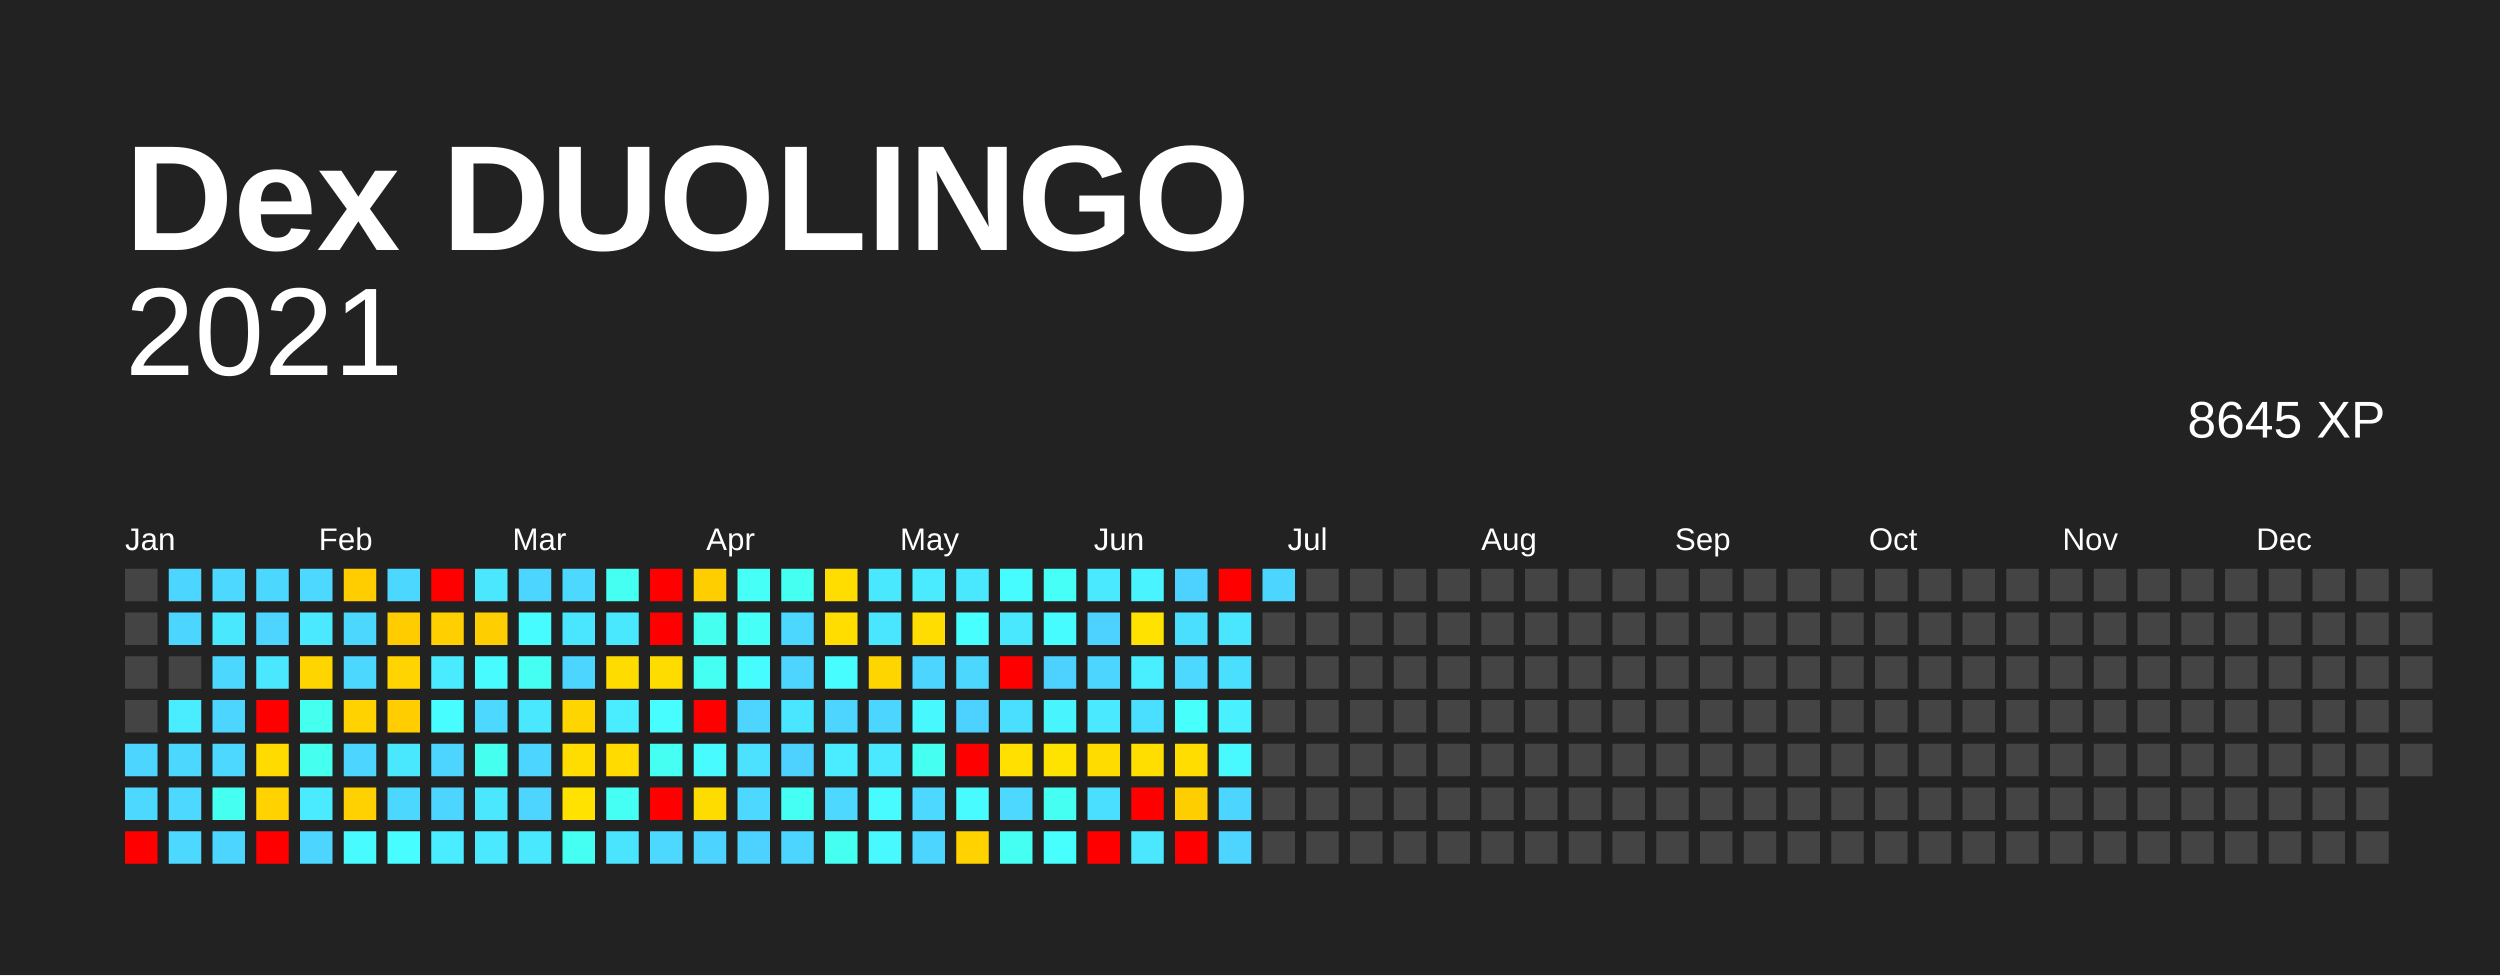
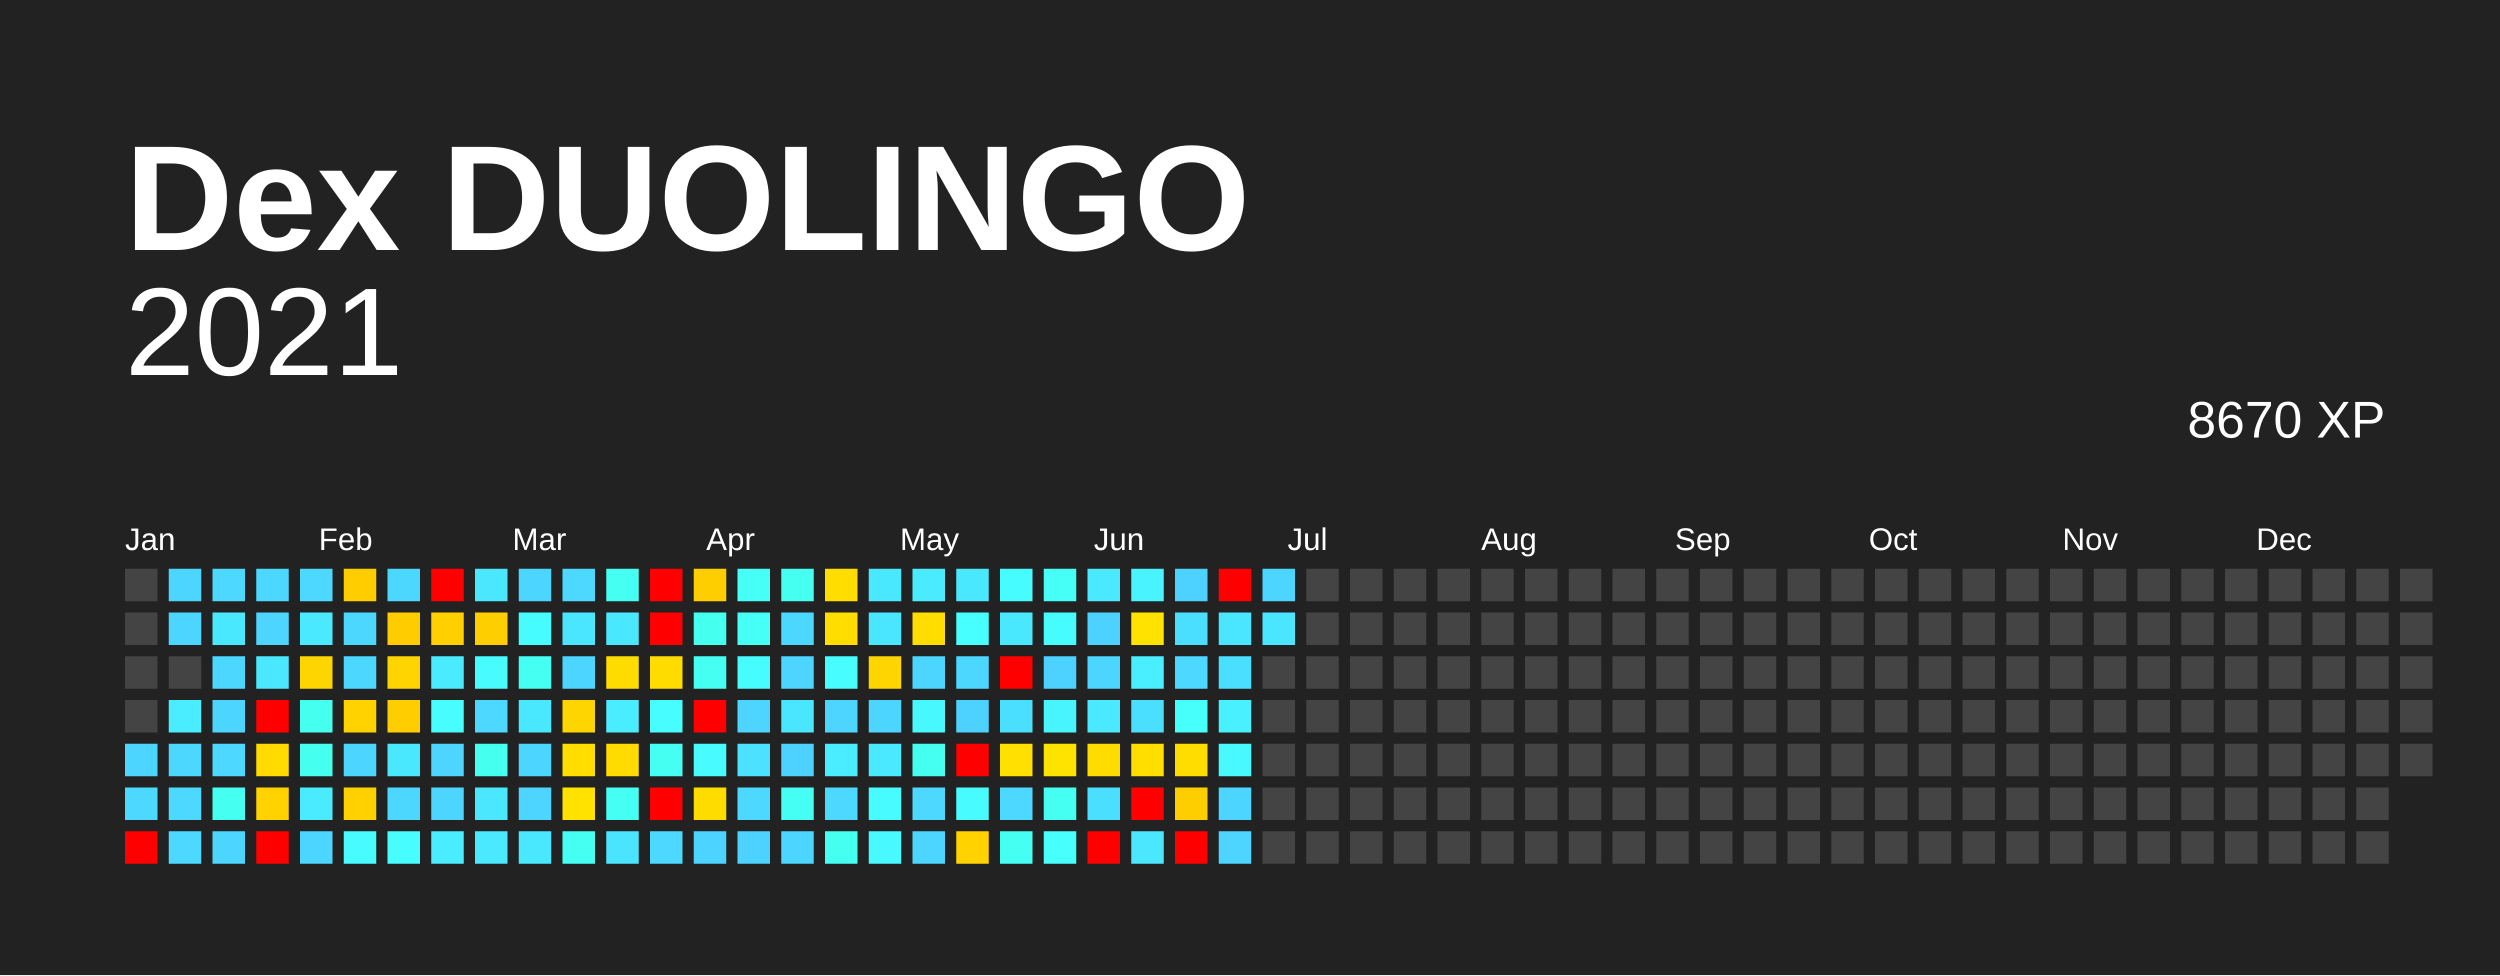
<svg xmlns="http://www.w3.org/2000/svg" baseProfile="full" height="78mm" version="1.1" viewBox="0,0,200,78" width="200mm">
  <defs />
  <rect fill="#222222" height="78" width="200" x="0" y="0" />
  <text fill="#FFFFFF" style="font-size:12px; font-family:Arial; font-weight:bold;" x="10" y="20">Dex DUOLINGO</text>
  <text alignment-baseline="hanging" fill="#FFFFFF" style="font-size:10.0px; font-family:Arial;" x="10" y="30">2021</text>
-   <text alignment-baseline="hanging" fill="#FFFFFF" style="font-size:4.125px; font-family:Arial;" x="175" y="35">8645 XP</text>
+   <text alignment-baseline="hanging" fill="#FFFFFF" style="font-size:4.125px; font-family:Arial;" x="175" y="35">8670 XP</text>
  <text fill="#FFFFFF" style="font-size:2.5px; font-family:Arial" x="10.0" y="44">Jan</text>
  <text fill="#FFFFFF" style="font-size:2.5px; font-family:Arial" x="25.5" y="44">Feb</text>
  <text fill="#FFFFFF" style="font-size:2.5px; font-family:Arial" x="41.0" y="44">Mar</text>
  <text fill="#FFFFFF" style="font-size:2.5px; font-family:Arial" x="56.5" y="44">Apr</text>
  <text fill="#FFFFFF" style="font-size:2.5px; font-family:Arial" x="72.0" y="44">May</text>
  <text fill="#FFFFFF" style="font-size:2.5px; font-family:Arial" x="87.5" y="44">Jun</text>
  <text fill="#FFFFFF" style="font-size:2.5px; font-family:Arial" x="103.0" y="44">Jul</text>
  <text fill="#FFFFFF" style="font-size:2.5px; font-family:Arial" x="118.5" y="44">Aug</text>
  <text fill="#FFFFFF" style="font-size:2.5px; font-family:Arial" x="134.0" y="44">Sep</text>
  <text fill="#FFFFFF" style="font-size:2.5px; font-family:Arial" x="149.5" y="44">Oct</text>
  <text fill="#FFFFFF" style="font-size:2.5px; font-family:Arial" x="165.0" y="44">Nov</text>
  <text fill="#FFFFFF" style="font-size:2.5px; font-family:Arial" x="180.5" y="44">Dec</text>
  <rect fill="#444444" height="2.6" width="2.6" x="10.0" y="45.5" />
  <rect fill="#444444" height="2.6" width="2.6" x="10.0" y="49.0" />
  <rect fill="#444444" height="2.6" width="2.6" x="10.0" y="52.5" />
  <rect fill="#444444" height="2.6" width="2.6" x="10.0" y="56.0" />
  <rect fill="#4cd6ff" height="2.6" width="2.6" x="10.0" y="59.5" />
  <rect fill="#4cd8ff" height="2.6" width="2.6" x="10.0" y="63.0" />
  <rect fill="red" height="2.6" width="2.6" x="10.0" y="66.5" />
  <rect fill="#4cd6ff" height="2.6" width="2.6" x="13.5" y="45.5" />
  <rect fill="#4cd6ff" height="2.6" width="2.6" x="13.5" y="49.0" />
  <rect fill="#444444" height="2.6" width="2.6" x="13.5" y="52.5" />
  <rect fill="#4aecff" height="2.6" width="2.6" x="13.5" y="56.0" />
  <rect fill="#4cd7ff" height="2.6" width="2.6" x="13.5" y="59.5" />
  <rect fill="#4cd8ff" height="2.6" width="2.6" x="13.5" y="63.0" />
  <rect fill="#4cd8ff" height="2.6" width="2.6" x="13.5" y="66.5" />
  <rect fill="#4cd8ff" height="2.6" width="2.6" x="17.0" y="45.5" />
  <rect fill="#4ae8ff" height="2.6" width="2.6" x="17.0" y="49.0" />
  <rect fill="#4cd7ff" height="2.6" width="2.6" x="17.0" y="52.5" />
  <rect fill="#4cd6ff" height="2.6" width="2.6" x="17.0" y="56.0" />
  <rect fill="#4cd8ff" height="2.6" width="2.6" x="17.0" y="59.5" />
  <rect fill="#45fff0" height="2.6" width="2.6" x="17.0" y="63.0" />
  <rect fill="#4cd6ff" height="2.6" width="2.6" x="17.0" y="66.5" />
  <rect fill="#4cd7ff" height="2.6" width="2.6" x="20.5" y="45.5" />
  <rect fill="#4dd5ff" height="2.6" width="2.6" x="20.5" y="49.0" />
  <rect fill="#4ae7ff" height="2.6" width="2.6" x="20.5" y="52.5" />
  <rect fill="red" height="2.6" width="2.6" x="20.5" y="56.0" />
  <rect fill="#ffdb00" height="2.6" width="2.6" x="20.5" y="59.5" />
  <rect fill="#ffd200" height="2.6" width="2.6" x="20.5" y="63.0" />
  <rect fill="red" height="2.6" width="2.6" x="20.5" y="66.5" />
  <rect fill="#4cd8ff" height="2.6" width="2.6" x="24.0" y="45.5" />
  <rect fill="#4ae9ff" height="2.6" width="2.6" x="24.0" y="49.0" />
  <rect fill="#ffd500" height="2.6" width="2.6" x="24.0" y="52.5" />
  <rect fill="#45ffef" height="2.6" width="2.6" x="24.0" y="56.0" />
  <rect fill="#45ffef" height="2.6" width="2.6" x="24.0" y="59.5" />
  <rect fill="#4aebff" height="2.6" width="2.6" x="24.0" y="63.0" />
  <rect fill="#4cd6ff" height="2.6" width="2.6" x="24.0" y="66.5" />
  <rect fill="#ffcd00" height="2.6" width="2.6" x="27.5" y="45.5" />
  <rect fill="#4cd7ff" height="2.6" width="2.6" x="27.5" y="49.0" />
  <rect fill="#4cd7ff" height="2.6" width="2.6" x="27.5" y="52.5" />
  <rect fill="#ffd200" height="2.6" width="2.6" x="27.5" y="56.0" />
  <rect fill="#4cd6ff" height="2.6" width="2.6" x="27.5" y="59.5" />
  <rect fill="#ffd100" height="2.6" width="2.6" x="27.5" y="63.0" />
  <rect fill="#48fbff" height="2.6" width="2.6" x="27.5" y="66.5" />
  <rect fill="#4cd7ff" height="2.6" width="2.6" x="31.0" y="45.5" />
  <rect fill="#ffcc00" height="2.6" width="2.6" x="31.0" y="49.0" />
  <rect fill="#ffd400" height="2.6" width="2.6" x="31.0" y="52.5" />
  <rect fill="#ffcd00" height="2.6" width="2.6" x="31.0" y="56.0" />
  <rect fill="#4ae8ff" height="2.6" width="2.6" x="31.0" y="59.5" />
  <rect fill="#4cd7ff" height="2.6" width="2.6" x="31.0" y="63.0" />
  <rect fill="#47fdff" height="2.6" width="2.6" x="31.0" y="66.5" />
  <rect fill="red" height="2.6" width="2.6" x="34.5" y="45.5" />
  <rect fill="#ffcf00" height="2.6" width="2.6" x="34.5" y="49.0" />
  <rect fill="#4aebff" height="2.6" width="2.6" x="34.5" y="52.5" />
  <rect fill="#47fdff" height="2.6" width="2.6" x="34.5" y="56.0" />
  <rect fill="#4dd5ff" height="2.6" width="2.6" x="34.5" y="59.5" />
  <rect fill="#4cd6ff" height="2.6" width="2.6" x="34.5" y="63.0" />
  <rect fill="#4aecff" height="2.6" width="2.6" x="34.5" y="66.5" />
  <rect fill="#4ae7ff" height="2.6" width="2.6" x="38.0" y="45.5" />
  <rect fill="#ffce00" height="2.6" width="2.6" x="38.0" y="49.0" />
  <rect fill="#48fbff" height="2.6" width="2.6" x="38.0" y="52.5" />
  <rect fill="#4cd8ff" height="2.6" width="2.6" x="38.0" y="56.0" />
  <rect fill="#45ffef" height="2.6" width="2.6" x="38.0" y="59.5" />
  <rect fill="#4ae7ff" height="2.6" width="2.6" x="38.0" y="63.0" />
  <rect fill="#4ae9ff" height="2.6" width="2.6" x="38.0" y="66.5" />
  <rect fill="#4cd6ff" height="2.6" width="2.6" x="41.5" y="45.5" />
  <rect fill="#47fcff" height="2.6" width="2.6" x="41.5" y="49.0" />
  <rect fill="#45fff3" height="2.6" width="2.6" x="41.5" y="52.5" />
  <rect fill="#4ae8ff" height="2.6" width="2.6" x="41.5" y="56.0" />
  <rect fill="#4cd6ff" height="2.6" width="2.6" x="41.5" y="59.5" />
  <rect fill="#4dd5ff" height="2.6" width="2.6" x="41.5" y="63.0" />
  <rect fill="#4ae8ff" height="2.6" width="2.6" x="41.5" y="66.5" />
  <rect fill="#4cd8ff" height="2.6" width="2.6" x="45.0" y="45.5" />
  <rect fill="#4ae5ff" height="2.6" width="2.6" x="45.0" y="49.0" />
  <rect fill="#4cd6ff" height="2.6" width="2.6" x="45.0" y="52.5" />
  <rect fill="#ffd500" height="2.6" width="2.6" x="45.0" y="56.0" />
  <rect fill="#ffdd00" height="2.6" width="2.6" x="45.0" y="59.5" />
  <rect fill="#ffe200" height="2.6" width="2.6" x="45.0" y="63.0" />
  <rect fill="#45fff2" height="2.6" width="2.6" x="45.0" y="66.5" />
  <rect fill="#45fff2" height="2.6" width="2.6" x="48.5" y="45.5" />
  <rect fill="#4ae8ff" height="2.6" width="2.6" x="48.5" y="49.0" />
  <rect fill="#ffdc00" height="2.6" width="2.6" x="48.5" y="52.5" />
  <rect fill="#4aecff" height="2.6" width="2.6" x="48.5" y="56.0" />
  <rect fill="#ffdb00" height="2.6" width="2.6" x="48.5" y="59.5" />
  <rect fill="#46fff4" height="2.6" width="2.6" x="48.5" y="63.0" />
  <rect fill="#4be4ff" height="2.6" width="2.6" x="48.5" y="66.5" />
  <rect fill="red" height="2.6" width="2.6" x="52.0" y="45.5" />
  <rect fill="red" height="2.6" width="2.6" x="52.0" y="49.0" />
  <rect fill="#ffdc00" height="2.6" width="2.6" x="52.0" y="52.5" />
  <rect fill="#47fdff" height="2.6" width="2.6" x="52.0" y="56.0" />
  <rect fill="#45fff3" height="2.6" width="2.6" x="52.0" y="59.5" />
  <rect fill="red" height="2.6" width="2.6" x="52.0" y="63.0" />
  <rect fill="#4cd8ff" height="2.6" width="2.6" x="52.0" y="66.5" />
  <rect fill="#ffce00" height="2.6" width="2.6" x="55.5" y="45.5" />
  <rect fill="#45ffef" height="2.6" width="2.6" x="55.5" y="49.0" />
  <rect fill="#45fff2" height="2.6" width="2.6" x="55.5" y="52.5" />
  <rect fill="red" height="2.6" width="2.6" x="55.5" y="56.0" />
  <rect fill="#48fbff" height="2.6" width="2.6" x="55.5" y="59.5" />
  <rect fill="#ffdc00" height="2.6" width="2.6" x="55.5" y="63.0" />
  <rect fill="#4dd3ff" height="2.6" width="2.6" x="55.5" y="66.5" />
  <rect fill="#46fff6" height="2.6" width="2.6" x="59.0" y="45.5" />
  <rect fill="#46fff7" height="2.6" width="2.6" x="59.0" y="49.0" />
  <rect fill="#47fcff" height="2.6" width="2.6" x="59.0" y="52.5" />
  <rect fill="#4dd5ff" height="2.6" width="2.6" x="59.0" y="56.0" />
  <rect fill="#4be1ff" height="2.6" width="2.6" x="59.0" y="59.5" />
  <rect fill="#4cd8ff" height="2.6" width="2.6" x="59.0" y="63.0" />
  <rect fill="#4dd2ff" height="2.6" width="2.6" x="59.0" y="66.5" />
  <rect fill="#45fff0" height="2.6" width="2.6" x="62.5" y="45.5" />
  <rect fill="#4cd7ff" height="2.6" width="2.6" x="62.5" y="49.0" />
  <rect fill="#4dd5ff" height="2.6" width="2.6" x="62.5" y="52.5" />
  <rect fill="#4ae5ff" height="2.6" width="2.6" x="62.5" y="56.0" />
  <rect fill="#4dd2ff" height="2.6" width="2.6" x="62.5" y="59.5" />
  <rect fill="#46fff4" height="2.6" width="2.6" x="62.5" y="63.0" />
  <rect fill="#4cd6ff" height="2.6" width="2.6" x="62.5" y="66.5" />
  <rect fill="#ffdd00" height="2.6" width="2.6" x="66.0" y="45.5" />
  <rect fill="#ffdd00" height="2.6" width="2.6" x="66.0" y="49.0" />
  <rect fill="#47fdff" height="2.6" width="2.6" x="66.0" y="52.5" />
  <rect fill="#4dd5ff" height="2.6" width="2.6" x="66.0" y="56.0" />
  <rect fill="#4aecff" height="2.6" width="2.6" x="66.0" y="59.5" />
  <rect fill="#4cd8ff" height="2.6" width="2.6" x="66.0" y="63.0" />
  <rect fill="#45fff0" height="2.6" width="2.6" x="66.0" y="66.5" />
  <rect fill="#4ae8ff" height="2.6" width="2.6" x="69.5" y="45.5" />
  <rect fill="#4ae5ff" height="2.6" width="2.6" x="69.5" y="49.0" />
  <rect fill="#ffd500" height="2.6" width="2.6" x="69.5" y="52.5" />
  <rect fill="#4cd6ff" height="2.6" width="2.6" x="69.5" y="56.0" />
  <rect fill="#4ae9ff" height="2.6" width="2.6" x="69.5" y="59.5" />
  <rect fill="#48fbff" height="2.6" width="2.6" x="69.5" y="63.0" />
  <rect fill="#48f9ff" height="2.6" width="2.6" x="69.5" y="66.5" />
  <rect fill="#4aebff" height="2.6" width="2.6" x="73.0" y="45.5" />
  <rect fill="#ffdd00" height="2.6" width="2.6" x="73.0" y="49.0" />
  <rect fill="#4cd6ff" height="2.6" width="2.6" x="73.0" y="52.5" />
  <rect fill="#48f8ff" height="2.6" width="2.6" x="73.0" y="56.0" />
  <rect fill="#45fff0" height="2.6" width="2.6" x="73.0" y="59.5" />
  <rect fill="#4cd8ff" height="2.6" width="2.6" x="73.0" y="63.0" />
  <rect fill="#4cd6ff" height="2.6" width="2.6" x="73.0" y="66.5" />
  <rect fill="#4ae8ff" height="2.6" width="2.6" x="76.5" y="45.5" />
  <rect fill="#47ffff" height="2.6" width="2.6" x="76.5" y="49.0" />
  <rect fill="#4cd7ff" height="2.6" width="2.6" x="76.5" y="52.5" />
  <rect fill="#4dd2ff" height="2.6" width="2.6" x="76.5" y="56.0" />
  <rect fill="red" height="2.6" width="2.6" x="76.5" y="59.5" />
  <rect fill="#48fbff" height="2.6" width="2.6" x="76.5" y="63.0" />
  <rect fill="#ffd200" height="2.6" width="2.6" x="76.5" y="66.5" />
  <rect fill="#47fcff" height="2.6" width="2.6" x="80.0" y="45.5" />
  <rect fill="#4ae8ff" height="2.6" width="2.6" x="80.0" y="49.0" />
  <rect fill="red" height="2.6" width="2.6" x="80.0" y="52.5" />
  <rect fill="#4bdfff" height="2.6" width="2.6" x="80.0" y="56.0" />
  <rect fill="#ffe000" height="2.6" width="2.6" x="80.0" y="59.5" />
  <rect fill="#4cd8ff" height="2.6" width="2.6" x="80.0" y="63.0" />
  <rect fill="#45fff2" height="2.6" width="2.6" x="80.0" y="66.5" />
  <rect fill="#46fff7" height="2.6" width="2.6" x="83.5" y="45.5" />
  <rect fill="#47fcff" height="2.6" width="2.6" x="83.5" y="49.0" />
  <rect fill="#4dd2ff" height="2.6" width="2.6" x="83.5" y="52.5" />
  <rect fill="#48f5ff" height="2.6" width="2.6" x="83.5" y="56.0" />
  <rect fill="#ffe300" height="2.6" width="2.6" x="83.5" y="59.5" />
  <rect fill="#45fff2" height="2.6" width="2.6" x="83.5" y="63.0" />
  <rect fill="#47fffd" height="2.6" width="2.6" x="83.5" y="66.5" />
  <rect fill="#4ae9ff" height="2.6" width="2.6" x="87.0" y="45.5" />
  <rect fill="#4dd2ff" height="2.6" width="2.6" x="87.0" y="49.0" />
  <rect fill="#4cd6ff" height="2.6" width="2.6" x="87.0" y="52.5" />
  <rect fill="#4ae9ff" height="2.6" width="2.6" x="87.0" y="56.0" />
  <rect fill="#ffdc00" height="2.6" width="2.6" x="87.0" y="59.5" />
  <rect fill="#4bdfff" height="2.6" width="2.6" x="87.0" y="63.0" />
  <rect fill="red" height="2.6" width="2.6" x="87.0" y="66.5" />
  <rect fill="#49f3ff" height="2.6" width="2.6" x="90.5" y="45.5" />
  <rect fill="#ffe200" height="2.6" width="2.6" x="90.5" y="49.0" />
  <rect fill="#49efff" height="2.6" width="2.6" x="90.5" y="52.5" />
  <rect fill="#4bdfff" height="2.6" width="2.6" x="90.5" y="56.0" />
  <rect fill="#ffde00" height="2.6" width="2.6" x="90.5" y="59.5" />
  <rect fill="red" height="2.6" width="2.6" x="90.5" y="63.0" />
  <rect fill="#4ae7ff" height="2.6" width="2.6" x="90.5" y="66.5" />
  <rect fill="#4dd2ff" height="2.6" width="2.6" x="94.0" y="45.5" />
  <rect fill="#4bdfff" height="2.6" width="2.6" x="94.0" y="49.0" />
  <rect fill="#4cd8ff" height="2.6" width="2.6" x="94.0" y="52.5" />
  <rect fill="#47fffb" height="2.6" width="2.6" x="94.0" y="56.0" />
  <rect fill="#ffdd00" height="2.6" width="2.6" x="94.0" y="59.5" />
  <rect fill="#ffce00" height="2.6" width="2.6" x="94.0" y="63.0" />
  <rect fill="red" height="2.6" width="2.6" x="94.0" y="66.5" />
  <rect fill="red" height="2.6" width="2.6" x="97.5" y="45.5" />
  <rect fill="#4ae5ff" height="2.6" width="2.6" x="97.5" y="49.0" />
  <rect fill="#4bdfff" height="2.6" width="2.6" x="97.5" y="52.5" />
  <rect fill="#49f0ff" height="2.6" width="2.6" x="97.5" y="56.0" />
  <rect fill="#48f9ff" height="2.6" width="2.6" x="97.5" y="59.5" />
  <rect fill="#4cd6ff" height="2.6" width="2.6" x="97.5" y="63.0" />
  <rect fill="#4dd5ff" height="2.6" width="2.6" x="97.5" y="66.5" />
  <rect fill="#4cd6ff" height="2.6" width="2.6" x="101.0" y="45.5" />
-   <rect fill="#444444" height="2.6" width="2.6" x="101.0" y="49.0" />
+   <rect fill="#4ae5ff" height="2.6" width="2.6" x="101.0" y="49.0" />
  <rect fill="#444444" height="2.6" width="2.6" x="101.0" y="52.5" />
  <rect fill="#444444" height="2.6" width="2.6" x="101.0" y="56.0" />
  <rect fill="#444444" height="2.6" width="2.6" x="101.0" y="59.5" />
  <rect fill="#444444" height="2.6" width="2.6" x="101.0" y="63.0" />
  <rect fill="#444444" height="2.6" width="2.6" x="101.0" y="66.5" />
  <rect fill="#444444" height="2.6" width="2.6" x="104.5" y="45.5" />
  <rect fill="#444444" height="2.6" width="2.6" x="104.5" y="49.0" />
  <rect fill="#444444" height="2.6" width="2.6" x="104.5" y="52.5" />
  <rect fill="#444444" height="2.6" width="2.6" x="104.5" y="56.0" />
  <rect fill="#444444" height="2.6" width="2.6" x="104.5" y="59.5" />
  <rect fill="#444444" height="2.6" width="2.6" x="104.5" y="63.0" />
  <rect fill="#444444" height="2.6" width="2.6" x="104.5" y="66.5" />
  <rect fill="#444444" height="2.6" width="2.6" x="108.0" y="45.5" />
  <rect fill="#444444" height="2.6" width="2.6" x="108.0" y="49.0" />
  <rect fill="#444444" height="2.6" width="2.6" x="108.0" y="52.5" />
  <rect fill="#444444" height="2.6" width="2.6" x="108.0" y="56.0" />
  <rect fill="#444444" height="2.6" width="2.6" x="108.0" y="59.5" />
  <rect fill="#444444" height="2.6" width="2.6" x="108.0" y="63.0" />
  <rect fill="#444444" height="2.6" width="2.6" x="108.0" y="66.5" />
  <rect fill="#444444" height="2.6" width="2.6" x="111.5" y="45.5" />
  <rect fill="#444444" height="2.6" width="2.6" x="111.5" y="49.0" />
  <rect fill="#444444" height="2.6" width="2.6" x="111.5" y="52.5" />
  <rect fill="#444444" height="2.6" width="2.6" x="111.5" y="56.0" />
  <rect fill="#444444" height="2.6" width="2.6" x="111.5" y="59.5" />
  <rect fill="#444444" height="2.6" width="2.6" x="111.5" y="63.0" />
  <rect fill="#444444" height="2.6" width="2.6" x="111.5" y="66.5" />
  <rect fill="#444444" height="2.6" width="2.6" x="115.0" y="45.5" />
  <rect fill="#444444" height="2.6" width="2.6" x="115.0" y="49.0" />
  <rect fill="#444444" height="2.6" width="2.6" x="115.0" y="52.5" />
  <rect fill="#444444" height="2.6" width="2.6" x="115.0" y="56.0" />
  <rect fill="#444444" height="2.6" width="2.6" x="115.0" y="59.5" />
  <rect fill="#444444" height="2.6" width="2.6" x="115.0" y="63.0" />
  <rect fill="#444444" height="2.6" width="2.6" x="115.0" y="66.5" />
  <rect fill="#444444" height="2.6" width="2.6" x="118.5" y="45.5" />
  <rect fill="#444444" height="2.6" width="2.6" x="118.5" y="49.0" />
  <rect fill="#444444" height="2.6" width="2.6" x="118.5" y="52.5" />
  <rect fill="#444444" height="2.6" width="2.6" x="118.5" y="56.0" />
  <rect fill="#444444" height="2.6" width="2.6" x="118.5" y="59.5" />
  <rect fill="#444444" height="2.6" width="2.6" x="118.5" y="63.0" />
  <rect fill="#444444" height="2.6" width="2.6" x="118.5" y="66.5" />
  <rect fill="#444444" height="2.6" width="2.6" x="122.0" y="45.5" />
  <rect fill="#444444" height="2.6" width="2.6" x="122.0" y="49.0" />
  <rect fill="#444444" height="2.6" width="2.6" x="122.0" y="52.5" />
  <rect fill="#444444" height="2.6" width="2.6" x="122.0" y="56.0" />
  <rect fill="#444444" height="2.6" width="2.6" x="122.0" y="59.5" />
  <rect fill="#444444" height="2.6" width="2.6" x="122.0" y="63.0" />
  <rect fill="#444444" height="2.6" width="2.6" x="122.0" y="66.5" />
  <rect fill="#444444" height="2.6" width="2.6" x="125.5" y="45.5" />
  <rect fill="#444444" height="2.6" width="2.6" x="125.5" y="49.0" />
  <rect fill="#444444" height="2.6" width="2.6" x="125.5" y="52.5" />
  <rect fill="#444444" height="2.6" width="2.6" x="125.5" y="56.0" />
  <rect fill="#444444" height="2.6" width="2.6" x="125.5" y="59.5" />
  <rect fill="#444444" height="2.6" width="2.6" x="125.5" y="63.0" />
  <rect fill="#444444" height="2.6" width="2.6" x="125.5" y="66.5" />
  <rect fill="#444444" height="2.6" width="2.6" x="129.0" y="45.5" />
  <rect fill="#444444" height="2.6" width="2.6" x="129.0" y="49.0" />
  <rect fill="#444444" height="2.6" width="2.6" x="129.0" y="52.5" />
  <rect fill="#444444" height="2.6" width="2.6" x="129.0" y="56.0" />
  <rect fill="#444444" height="2.6" width="2.6" x="129.0" y="59.5" />
  <rect fill="#444444" height="2.6" width="2.6" x="129.0" y="63.0" />
  <rect fill="#444444" height="2.6" width="2.6" x="129.0" y="66.5" />
  <rect fill="#444444" height="2.6" width="2.6" x="132.5" y="45.5" />
  <rect fill="#444444" height="2.6" width="2.6" x="132.5" y="49.0" />
  <rect fill="#444444" height="2.6" width="2.6" x="132.5" y="52.5" />
  <rect fill="#444444" height="2.6" width="2.6" x="132.5" y="56.0" />
  <rect fill="#444444" height="2.6" width="2.6" x="132.5" y="59.5" />
  <rect fill="#444444" height="2.6" width="2.6" x="132.5" y="63.0" />
  <rect fill="#444444" height="2.6" width="2.6" x="132.5" y="66.5" />
  <rect fill="#444444" height="2.6" width="2.6" x="136.0" y="45.5" />
  <rect fill="#444444" height="2.6" width="2.6" x="136.0" y="49.0" />
  <rect fill="#444444" height="2.6" width="2.6" x="136.0" y="52.5" />
  <rect fill="#444444" height="2.6" width="2.6" x="136.0" y="56.0" />
  <rect fill="#444444" height="2.6" width="2.6" x="136.0" y="59.5" />
  <rect fill="#444444" height="2.6" width="2.6" x="136.0" y="63.0" />
  <rect fill="#444444" height="2.6" width="2.6" x="136.0" y="66.5" />
  <rect fill="#444444" height="2.6" width="2.6" x="139.5" y="45.5" />
  <rect fill="#444444" height="2.6" width="2.6" x="139.5" y="49.0" />
  <rect fill="#444444" height="2.6" width="2.6" x="139.5" y="52.5" />
  <rect fill="#444444" height="2.6" width="2.6" x="139.5" y="56.0" />
  <rect fill="#444444" height="2.6" width="2.6" x="139.5" y="59.5" />
  <rect fill="#444444" height="2.6" width="2.6" x="139.5" y="63.0" />
  <rect fill="#444444" height="2.6" width="2.6" x="139.5" y="66.5" />
  <rect fill="#444444" height="2.6" width="2.6" x="143.0" y="45.5" />
  <rect fill="#444444" height="2.6" width="2.6" x="143.0" y="49.0" />
  <rect fill="#444444" height="2.6" width="2.6" x="143.0" y="52.5" />
  <rect fill="#444444" height="2.6" width="2.6" x="143.0" y="56.0" />
  <rect fill="#444444" height="2.6" width="2.6" x="143.0" y="59.5" />
  <rect fill="#444444" height="2.6" width="2.6" x="143.0" y="63.0" />
  <rect fill="#444444" height="2.6" width="2.6" x="143.0" y="66.5" />
  <rect fill="#444444" height="2.6" width="2.6" x="146.5" y="45.5" />
  <rect fill="#444444" height="2.6" width="2.6" x="146.5" y="49.0" />
  <rect fill="#444444" height="2.6" width="2.6" x="146.5" y="52.5" />
  <rect fill="#444444" height="2.6" width="2.6" x="146.5" y="56.0" />
  <rect fill="#444444" height="2.6" width="2.6" x="146.5" y="59.5" />
  <rect fill="#444444" height="2.6" width="2.6" x="146.5" y="63.0" />
  <rect fill="#444444" height="2.6" width="2.6" x="146.5" y="66.5" />
  <rect fill="#444444" height="2.6" width="2.6" x="150.0" y="45.5" />
  <rect fill="#444444" height="2.6" width="2.6" x="150.0" y="49.0" />
  <rect fill="#444444" height="2.6" width="2.6" x="150.0" y="52.5" />
  <rect fill="#444444" height="2.6" width="2.6" x="150.0" y="56.0" />
  <rect fill="#444444" height="2.6" width="2.6" x="150.0" y="59.5" />
  <rect fill="#444444" height="2.6" width="2.6" x="150.0" y="63.0" />
  <rect fill="#444444" height="2.6" width="2.6" x="150.0" y="66.5" />
  <rect fill="#444444" height="2.6" width="2.6" x="153.5" y="45.5" />
  <rect fill="#444444" height="2.6" width="2.6" x="153.5" y="49.0" />
  <rect fill="#444444" height="2.6" width="2.6" x="153.5" y="52.5" />
  <rect fill="#444444" height="2.6" width="2.6" x="153.5" y="56.0" />
  <rect fill="#444444" height="2.6" width="2.6" x="153.5" y="59.5" />
  <rect fill="#444444" height="2.6" width="2.6" x="153.5" y="63.0" />
  <rect fill="#444444" height="2.6" width="2.6" x="153.5" y="66.5" />
  <rect fill="#444444" height="2.6" width="2.6" x="157.0" y="45.5" />
  <rect fill="#444444" height="2.6" width="2.6" x="157.0" y="49.0" />
  <rect fill="#444444" height="2.6" width="2.6" x="157.0" y="52.5" />
  <rect fill="#444444" height="2.6" width="2.6" x="157.0" y="56.0" />
  <rect fill="#444444" height="2.6" width="2.6" x="157.0" y="59.5" />
  <rect fill="#444444" height="2.6" width="2.6" x="157.0" y="63.0" />
  <rect fill="#444444" height="2.6" width="2.6" x="157.0" y="66.5" />
  <rect fill="#444444" height="2.6" width="2.6" x="160.5" y="45.5" />
  <rect fill="#444444" height="2.6" width="2.6" x="160.5" y="49.0" />
  <rect fill="#444444" height="2.6" width="2.6" x="160.5" y="52.5" />
  <rect fill="#444444" height="2.6" width="2.6" x="160.5" y="56.0" />
  <rect fill="#444444" height="2.6" width="2.6" x="160.5" y="59.5" />
  <rect fill="#444444" height="2.6" width="2.6" x="160.5" y="63.0" />
  <rect fill="#444444" height="2.6" width="2.6" x="160.5" y="66.5" />
  <rect fill="#444444" height="2.6" width="2.6" x="164.0" y="45.5" />
  <rect fill="#444444" height="2.6" width="2.6" x="164.0" y="49.0" />
  <rect fill="#444444" height="2.6" width="2.6" x="164.0" y="52.5" />
  <rect fill="#444444" height="2.6" width="2.6" x="164.0" y="56.0" />
  <rect fill="#444444" height="2.6" width="2.6" x="164.0" y="59.5" />
  <rect fill="#444444" height="2.6" width="2.6" x="164.0" y="63.0" />
  <rect fill="#444444" height="2.6" width="2.6" x="164.0" y="66.5" />
  <rect fill="#444444" height="2.6" width="2.6" x="167.5" y="45.5" />
  <rect fill="#444444" height="2.6" width="2.6" x="167.5" y="49.0" />
  <rect fill="#444444" height="2.6" width="2.6" x="167.5" y="52.5" />
  <rect fill="#444444" height="2.6" width="2.6" x="167.5" y="56.0" />
  <rect fill="#444444" height="2.6" width="2.6" x="167.5" y="59.5" />
  <rect fill="#444444" height="2.6" width="2.6" x="167.5" y="63.0" />
  <rect fill="#444444" height="2.6" width="2.6" x="167.5" y="66.5" />
  <rect fill="#444444" height="2.6" width="2.6" x="171.0" y="45.5" />
  <rect fill="#444444" height="2.6" width="2.6" x="171.0" y="49.0" />
  <rect fill="#444444" height="2.6" width="2.6" x="171.0" y="52.5" />
  <rect fill="#444444" height="2.6" width="2.6" x="171.0" y="56.0" />
  <rect fill="#444444" height="2.6" width="2.6" x="171.0" y="59.5" />
  <rect fill="#444444" height="2.6" width="2.6" x="171.0" y="63.0" />
  <rect fill="#444444" height="2.6" width="2.6" x="171.0" y="66.5" />
  <rect fill="#444444" height="2.6" width="2.6" x="174.5" y="45.5" />
  <rect fill="#444444" height="2.6" width="2.6" x="174.5" y="49.0" />
  <rect fill="#444444" height="2.6" width="2.6" x="174.5" y="52.5" />
  <rect fill="#444444" height="2.6" width="2.6" x="174.5" y="56.0" />
  <rect fill="#444444" height="2.6" width="2.6" x="174.5" y="59.5" />
  <rect fill="#444444" height="2.6" width="2.6" x="174.5" y="63.0" />
  <rect fill="#444444" height="2.6" width="2.6" x="174.5" y="66.5" />
  <rect fill="#444444" height="2.6" width="2.6" x="178.0" y="45.5" />
  <rect fill="#444444" height="2.6" width="2.6" x="178.0" y="49.0" />
  <rect fill="#444444" height="2.6" width="2.6" x="178.0" y="52.5" />
  <rect fill="#444444" height="2.6" width="2.6" x="178.0" y="56.0" />
  <rect fill="#444444" height="2.6" width="2.6" x="178.0" y="59.5" />
  <rect fill="#444444" height="2.6" width="2.6" x="178.0" y="63.0" />
  <rect fill="#444444" height="2.6" width="2.6" x="178.0" y="66.5" />
  <rect fill="#444444" height="2.6" width="2.6" x="181.5" y="45.5" />
  <rect fill="#444444" height="2.6" width="2.6" x="181.5" y="49.0" />
  <rect fill="#444444" height="2.6" width="2.6" x="181.5" y="52.5" />
  <rect fill="#444444" height="2.6" width="2.6" x="181.5" y="56.0" />
  <rect fill="#444444" height="2.6" width="2.6" x="181.5" y="59.5" />
  <rect fill="#444444" height="2.6" width="2.6" x="181.5" y="63.0" />
  <rect fill="#444444" height="2.6" width="2.6" x="181.5" y="66.5" />
  <rect fill="#444444" height="2.6" width="2.6" x="185.0" y="45.5" />
  <rect fill="#444444" height="2.6" width="2.6" x="185.0" y="49.0" />
  <rect fill="#444444" height="2.6" width="2.6" x="185.0" y="52.5" />
  <rect fill="#444444" height="2.6" width="2.6" x="185.0" y="56.0" />
  <rect fill="#444444" height="2.6" width="2.6" x="185.0" y="59.5" />
  <rect fill="#444444" height="2.6" width="2.6" x="185.0" y="63.0" />
  <rect fill="#444444" height="2.6" width="2.6" x="185.0" y="66.5" />
  <rect fill="#444444" height="2.6" width="2.6" x="188.5" y="45.5" />
  <rect fill="#444444" height="2.6" width="2.6" x="188.5" y="49.0" />
  <rect fill="#444444" height="2.6" width="2.6" x="188.5" y="52.5" />
  <rect fill="#444444" height="2.6" width="2.6" x="188.5" y="56.0" />
  <rect fill="#444444" height="2.6" width="2.6" x="188.5" y="59.5" />
  <rect fill="#444444" height="2.6" width="2.6" x="188.5" y="63.0" />
  <rect fill="#444444" height="2.6" width="2.6" x="188.5" y="66.5" />
  <rect fill="#444444" height="2.6" width="2.6" x="192.0" y="45.5" />
  <rect fill="#444444" height="2.6" width="2.6" x="192.0" y="49.0" />
  <rect fill="#444444" height="2.6" width="2.6" x="192.0" y="52.5" />
  <rect fill="#444444" height="2.6" width="2.6" x="192.0" y="56.0" />
  <rect fill="#444444" height="2.6" width="2.6" x="192.0" y="59.5" />
</svg>
